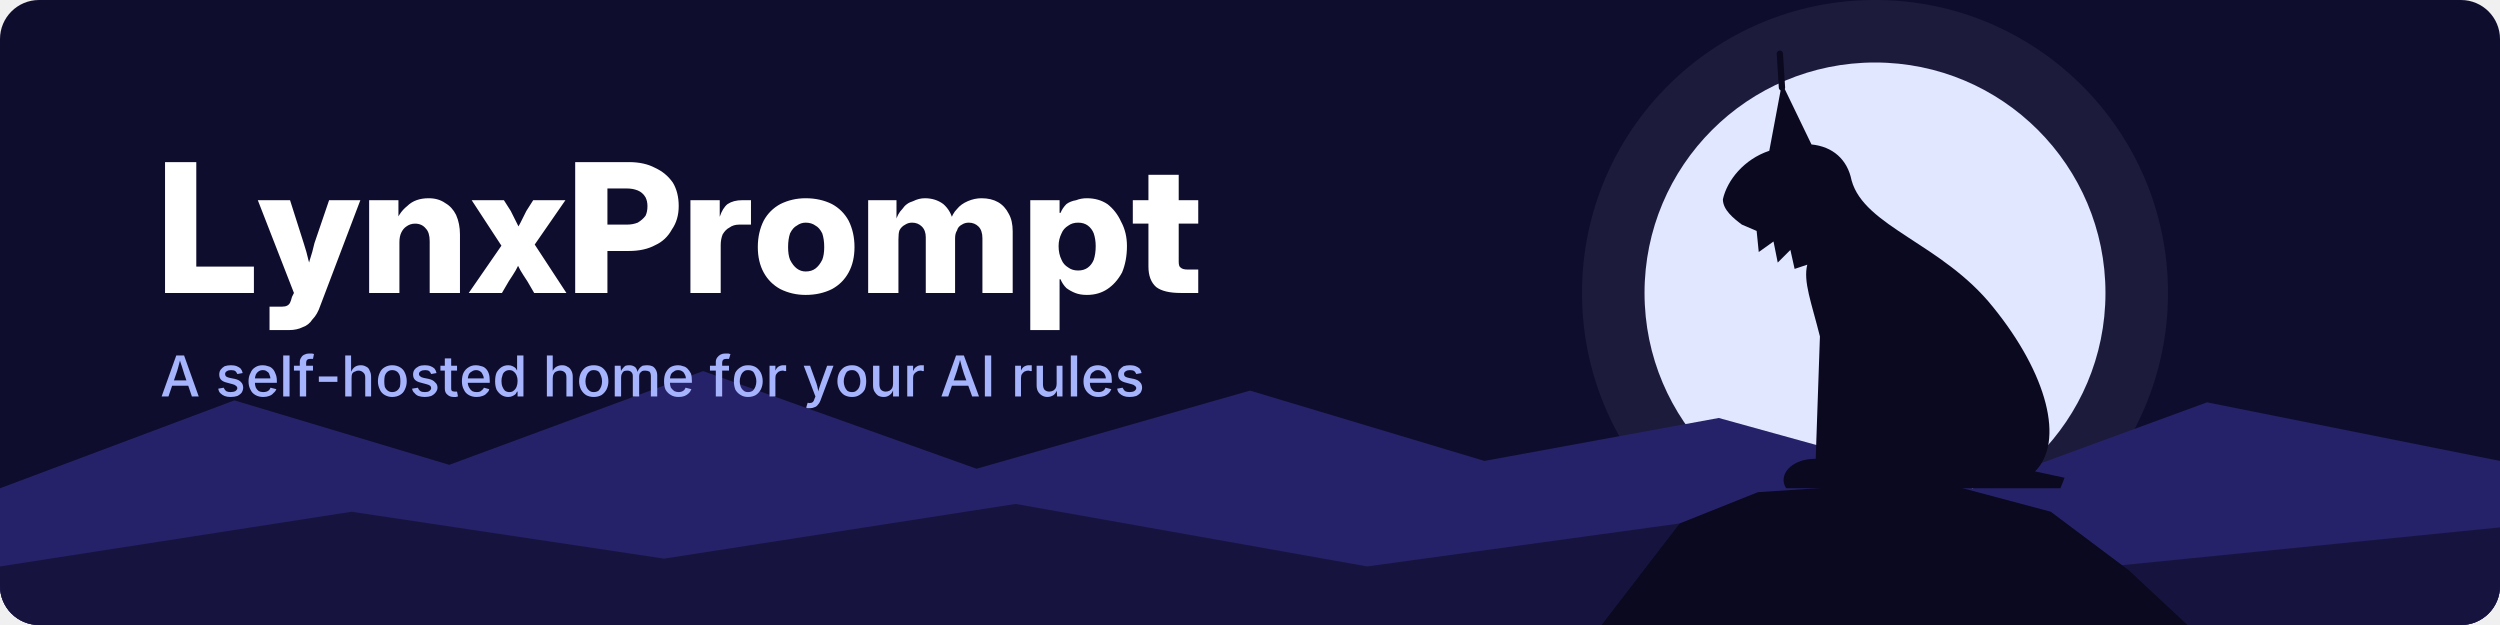
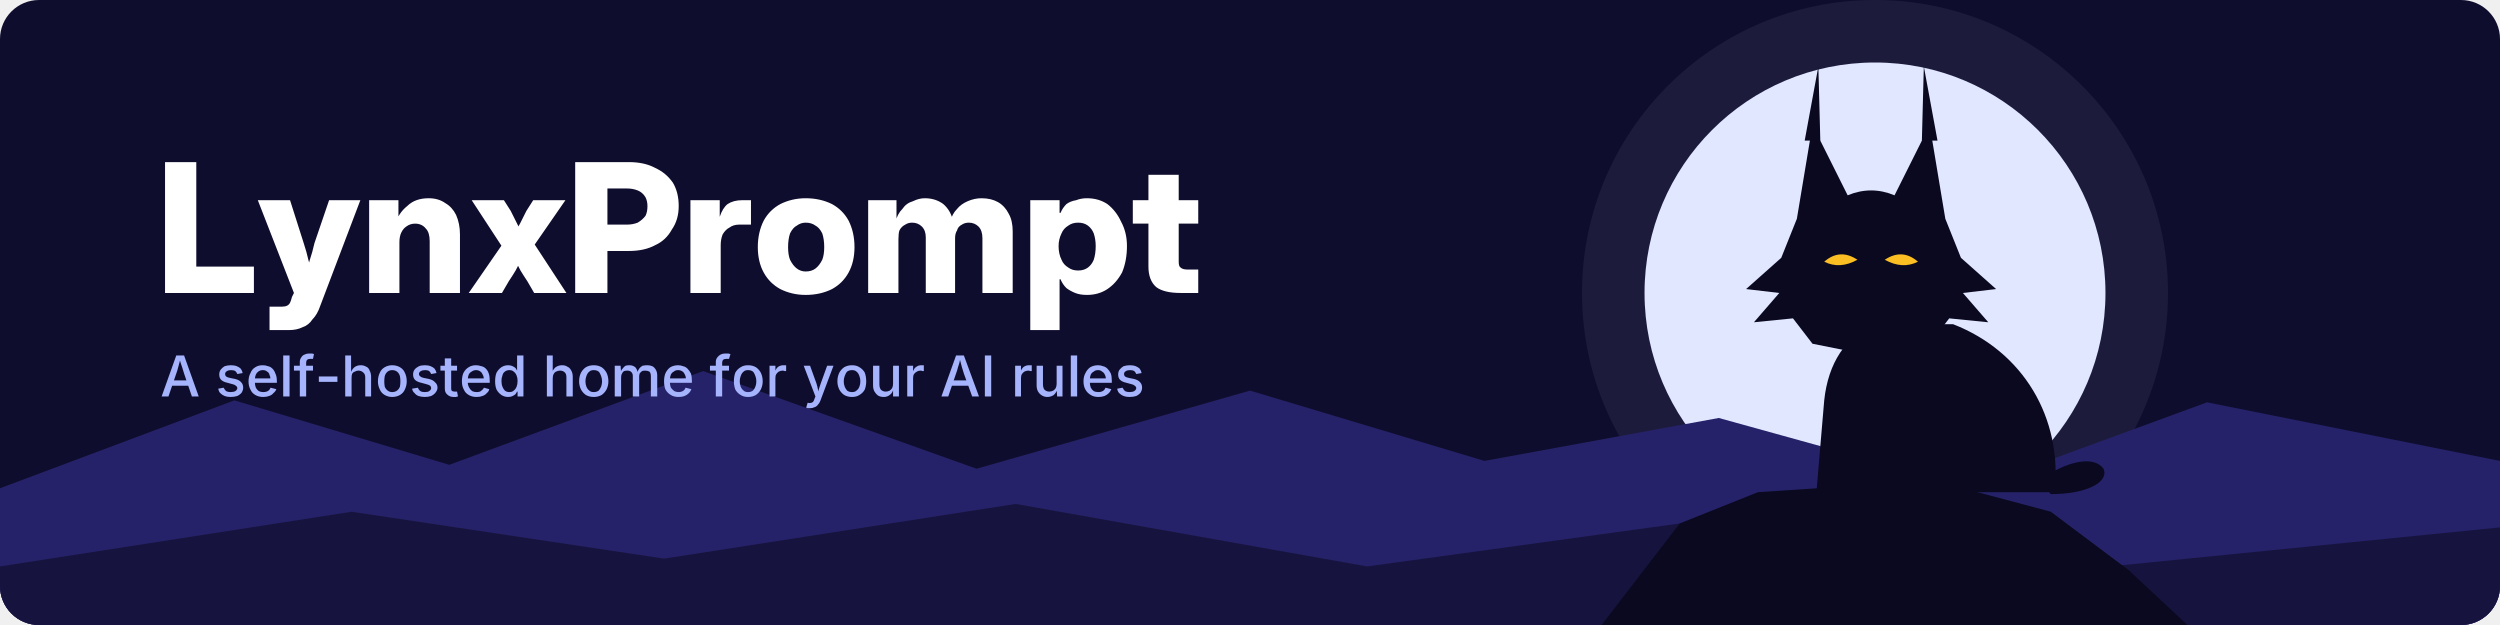
<svg xmlns="http://www.w3.org/2000/svg" viewBox="0 0 1280 320" width="1280" height="320" role="img" aria-label="LynxPrompt: A self-hosted home for your AI rules">
  <defs>
    <clipPath id="r">
      <rect width="1280" height="320" rx="20" />
    </clipPath>
  </defs>
  <g clip-path="url(#r)">
    <rect width="1280" height="320" fill="#0f0d2e" />
    <circle cx="960" cy="150" r="118" fill="#e0e7ff" />
    <circle cx="960" cy="150" r="150" fill="#e0e7ff" opacity=".07" />
    <path d="M0 250L120 205L230 238L360 190L500 240L640 200L760 236L880 214L1010 250L1130 206L1280 236V320H0Z" fill="#26226a" />
    <path d="M0 290L180 262L340 286L520 258L700 290L860 268L1060 292L1280 270V320H0Z" fill="#16143e" />
    <path d="M820 320L860 268L900 252L990 246L1050 262L1090 292L1120 320Z" fill="#0a0920" />
-     <g transform="translate(975 250) scale(1.08)">
-       <path d="M-56 0C-60 -6 -54 -14 -42 -14L-40 -72C-44 -88 -48 -98 -46 -106L-52 -104L-54 -113L-60 -107L-62 -117L-69 -112L-70 -122L-77 -125C-81 -128 -86 -132 -86 -137C-84 -146 -76 -156 -64 -160L-58 -192L-44 -163C-34 -162 -27 -156 -25 -146C-19 -124 18 -116 42 -86C68 -54 76 -22 62 -8L76 -5L74 0Z" fill="#0a0920" />
-       <path d="M-58 -190L-59 -206" stroke="#0a0920" stroke-width="3" stroke-linecap="round" />
+     <g fill="#0a0920">
+       <path d="M930 252L934 205C936 186 945 172 960 166L1000 166C1036 180 1056 214 1052 252Z" />
+       <path d="M1044 246C1058 236 1072 233 1077 240C1080 247 1068 253 1050 253Z" />
+       <path d="M920 112L928 64L946 100Q958 95 970 100L988 64L996 112L1004 132L1022 148L1005 150L1018 165L998 163L988 176L958 182L928 176L918 163L898 165L911 150L894 148L912 132Z" />
+       <path d="M924 72L931 34L932 72ZM992 72L985 34L984 72Z" />
    </g>
+     <path d="M934 134Q942 127 951 133Q942 138 934 134ZM965 133Q974 127 982 134Q974 138 965 133Z" fill="#fbbf24" />
    <path transform="scale(0.5)" fill="#fff" d="m169 300v-134h32v107h59v27zm107 38v-24h13q3 0 5-1 2-1 3-3 1-2 2-6l2-4-37-95h33l14 44q3 9 5 18 3 9 5 18h-9q3-9 5-18 3-9 5-18l15-44h32l-41 108q-3 9-8 14-4 6-10 8-6 3-14 3-5 0-10 0-5 0-10 0zm133-90v52h-31v-95h30v26h-4q4-13 13-20 8-8 22-8 10 0 17 5 7 4 11 12 4 9 4 20v60h-31v-53q0-9-4-13-4-5-11-5-5 0-9 3-3 2-5 6-2 4-2 10zm71 52l38-55-1 12-34-52h33l7 11q3 6 6 12 3 6 6 12h-9q4-6 7-12 3-6 6-12l7-11h33l-36 52 1-12 36 55h-33l-7-12q-4-6-7-11-3-6-6-11h7q-3 5-6 11-3 5-7 11l-7 12zm109 0v-134h55q16 0 27 6 11 5 18 15 6 10 6 24 0 14-7 24-6 11-17 16-11 6-27 6h-36v-27h34q6 0 11-2 5-3 8-7 2-4 2-10 0-5-2-9-3-5-8-7-5-2-11-2h-20v107zm118 0v-95h30v17q3-9 8-13 6-4 15-4 3 0 5 0 2 0 4 0v25q-2 0-5 0-4 0-7 0-6 0-10 3-4 2-7 7-2 5-2 11v49zm118 2q-14 0-26-6-11-6-17-17-6-11-6-26 0-15 6-27 6-11 17-17 12-6 26-6 15 0 27 6 11 6 17 17 6 12 6 27 0 15-6 26-6 11-17 17-12 6-27 6zm0-24q6 0 10-3 4-3 7-9 2-5 2-13 0-8-2-14-3-6-7-8-4-3-10-3-5 0-9 3-4 2-7 8-2 6-2 14 0 8 2 13 3 6 7 9 4 3 9 3zm64 22v-95h29v22h-1q2-8 7-13 4-6 11-8 6-3 12-3 11 0 19 6 8 7 10 18h-3q2-8 7-13 4-5 11-8 7-3 14-3 10 0 17 4 7 4 11 12 4 7 4 18v63h-31v-56q0-8-4-12-4-4-10-4-4 0-7 2-4 2-5 6-2 3-2 8v56h-30v-57q0-7-4-11-4-4-10-4-4 0-7 2-4 2-6 6-1 3-1 9v55zm166 38v-133h30v13h1q2-5 6-9 4-3 10-4 5-2 11-2 12 0 21 6 9 7 14 18 6 11 6 25 0 15-5 27-6 11-15 17-9 6-21 6-7 0-12-2-5-2-9-5-4-4-6-9h-1v52zm49-61q6 0 10-3 4-3 6-8 2-6 2-14 0-7-2-13-2-5-6-8-4-3-10-3-6 0-10 3-5 3-7 8-3 6-3 13 0 8 3 14 2 5 7 8 4 3 10 3zm123-72v24h-67v-24zm-51-26h31v89q0 5 2 6 2 2 7 2 2 0 6 0 3 0 5 0v24q-3 0-8 0-5 0-10 0-17 0-25-6-8-7-8-21z" />
    <path transform="scale(0.25)" fill="#a5b4fc" d="m331 812l30-84h16l30 84h-14l-16-47q-2-6-4-13-3-8-6-19h3q-3 11-5 19-2 8-4 13l-16 47zm16-22v-11h44v11zm125 23q-7 0-12-2-5-2-9-6-3-3-4-9l11-2q2 4 5 7 4 2 9 2 6 0 10-2 4-3 4-6 0-3-3-5-2-2-6-3l-11-3q-9-2-13-6-4-4-4-11 0-6 3-10 3-4 8-7 6-2 13-2 7 0 12 2 5 2 8 5 3 4 4 9l-11 2q-1-3-4-6-3-2-9-2-5 0-8 2-4 2-4 6 0 3 2 5 3 2 8 3l10 2q9 2 13 7 4 4 4 11 0 5-3 10-3 4-9 7-6 2-14 2zm67 0q-9 0-16-4-7-4-10-11-4-7-4-17 0-10 4-17 3-8 10-12 6-4 15-4 6 0 11 2 5 1 9 5 4 4 6 10 3 6 3 15v4h-51v-9h44l-6 3q0-6-2-10-1-5-5-7-3-3-9-3-5 0-9 3-3 2-5 6-2 5-2 10v6q0 6 2 11 2 4 6 7 4 2 9 2 4 0 7-1 3-1 5-3 2-2 3-5l12 3q-2 5-6 8-3 4-9 6-5 2-12 2zm54-85v84h-13v-84zm48 21v10h-39v-10zm-27 63v-71q0-5 3-9 2-4 7-6 4-2 9-2 4 0 6 0 3 1 4 1l-2 10q-1 0-3 0-1 0-3 0-4 0-6 2-2 2-2 6v69zm77-41v11h-38v-11zm29 4v37h-13v-84h12v36h-1q3-8 8-12 5-4 13-4 6 0 11 3 5 2 7 8 3 5 3 13v40h-12v-39q0-7-4-10-4-4-10-4-4 0-7 2-4 1-6 5-1 3-1 9zm83 38q-8 0-15-4-7-4-10-11-4-8-4-17 0-10 4-18 3-7 10-11 7-4 15-4 9 0 16 4 7 4 10 11 4 8 4 18 0 9-4 17-3 7-10 11-7 4-16 4zm0-10q6 0 10-3 4-3 6-8 1-5 1-11 0-6-1-11-2-6-6-9-4-3-10-3-5 0-9 3-4 3-6 9-1 5-1 11 0 6 1 11 2 5 6 8 4 3 9 3zm67 10q-7 0-13-2-5-2-8-6-4-3-5-9l12-2q1 4 5 7 3 2 9 2 6 0 9-2 4-3 4-6 0-3-2-5-3-2-7-3l-11-3q-9-2-13-6-4-4-4-11 0-6 3-10 3-4 9-7 5-2 12-2 7 0 12 2 5 2 8 5 3 4 4 9l-11 2q-1-3-4-6-3-2-8-2-6 0-9 2-4 2-4 6 0 3 3 5 2 2 7 3l10 2q9 2 13 7 5 4 5 11 0 5-4 10-3 4-9 7-6 2-13 2zm66-64v10h-34v-10zm-25-15h13v61q0 4 1 5 2 2 6 2 1 0 2 0 2 0 3 0l2 10q-2 0-4 1-2 0-5 0-8 0-13-5-5-4-5-12zm65 79q-9 0-16-4-7-4-10-11-4-7-4-17 0-10 3-17 4-8 11-12 6-4 15-4 5 0 11 2 5 1 9 5 4 4 6 10 2 6 2 15v4h-50v-9h44l-6 3q0-6-2-10-2-5-5-7-4-3-9-3-5 0-9 3-4 2-6 6-2 5-2 10v6q0 6 3 11 2 4 6 7 4 2 9 2 4 0 7-1 2-1 4-3 3-2 4-5l11 3q-1 5-5 8-3 4-9 6-5 2-12 2zm65 0q-8 0-14-4-6-4-10-11-3-7-3-17 0-11 3-18 4-7 10-11 6-4 14-4 5 0 9 2 4 2 6 4 2 3 3 5v-31h13v84h-12v-10h-1q-1 2-3 5-2 2-6 4-4 2-9 2zm2-10q6 0 9-3 4-3 6-8 2-5 2-12 0-6-2-11-2-5-6-8-3-3-9-3-5 0-9 3-4 3-5 8-2 5-2 11 0 7 2 12 2 5 5 8 4 3 9 3zm89-28v37h-12v-84h12v36h-2q3-8 8-12 6-4 13-4 7 0 11 3 5 2 8 8 3 5 3 13v40h-13v-39q0-7-3-10-4-4-10-4-4 0-8 2-3 1-5 5-2 3-2 9zm84 38q-9 0-16-4-6-4-10-11-4-8-4-17 0-10 4-18 4-7 10-11 7-4 16-4 9 0 16 4 6 4 10 11 4 8 4 18 0 9-4 17-4 7-10 11-7 4-16 4zm0-10q6 0 10-3 3-3 5-8 2-5 2-11 0-6-2-11-2-6-5-9-4-3-10-3-6 0-9 3-4 3-6 9-2 5-2 11 0 6 2 11 2 5 6 8 3 3 9 3zm43 9v-63h12l1 14h-1q1-5 4-8 3-4 6-6 4-1 8-1 7 0 12 4 4 4 5 12h-1q1-5 4-9 3-4 7-6 5-1 10-1 5 0 10 2 4 2 7 7 3 5 3 12v43h-13v-41q0-7-3-10-4-2-9-2-4 0-6 1-3 2-5 5-1 3-1 6v41h-13v-42q0-5-3-8-3-3-8-3-4 0-7 1-3 2-4 5-2 3-2 8v39zm131 1q-10 0-16-4-7-4-11-11-3-7-3-17 0-10 3-17 4-8 10-12 7-4 16-4 5 0 10 2 5 1 9 5 4 4 7 10 2 6 2 15v4h-50v-9h44l-6 3q0-6-2-10-2-5-5-7-4-3-9-3-6 0-9 3-4 2-6 6-2 5-2 10v6q0 6 2 11 3 4 7 7 4 2 9 2 3 0 6-1 3-1 5-3 2-2 3-5l12 3q-2 5-5 8-4 4-9 6-5 2-12 2zm103-64v10h-39v-10zm-27 63v-71q0-5 3-9 3-4 7-6 4-2 9-2 4 0 7 0 2 1 4 1l-3 10q-1 0-3 0-1 0-3 0-4 0-6 2-2 2-2 6v69zm66 1q-9 0-15-4-7-4-11-11-3-8-3-17 0-10 3-18 4-7 11-11 6-4 15-4 9 0 16 4 6 4 10 11 4 8 4 18 0 9-4 17-4 7-10 11-7 4-16 4zm0-10q6 0 10-3 3-3 5-8 2-5 2-11 0-6-2-11-2-6-5-9-4-3-10-3-6 0-9 3-4 3-6 9-2 5-2 11 0 6 2 11 2 5 6 8 3 3 9 3zm44 9v-63h12v10q2-5 6-8 5-3 10-3 2 0 3 0 2 0 3 0v12q-1 0-3 0-2-1-4-1-4 0-8 2-3 2-5 5-2 3-2 8v38zm75 23l3-10h1q3 1 6 0 2 0 4-2 2-2 3-6l2-5-24-63h13l13 36q2 6 3 12 1 6 3 11h-4q2-5 3-11 2-6 4-12l13-36h13l-27 72q-2 5-5 8-3 4-7 5-4 2-9 2-3 0-5 0-2-1-3-1zm94-22q-9 0-16-4-6-4-10-11-4-8-4-17 0-10 4-18 4-7 10-11 7-4 16-4 9 0 15 4 7 4 11 11 3 8 3 18 0 9-3 17-4 7-11 11-6 4-15 4zm0-10q6 0 9-3 4-3 6-8 2-5 2-11 0-6-2-11-2-6-6-9-3-3-9-3-6 0-10 3-3 3-5 9-2 5-2 11 0 6 2 11 2 5 5 8 4 3 10 3zm65 10q-7 0-12-3-4-3-7-8-3-5-3-13v-40h13v38q0 7 3 11 4 4 10 4 4 0 8-2 3-2 5-5 2-4 2-9v-37h12v63h-12v-16h1q-2 9-8 13-5 4-12 4zm48-1v-63h12v10h1q1-5 6-8 4-3 10-3 1 0 2 0 2 0 3 0v12q-1 0-3 0-2-1-3-1-5 0-8 2-4 2-6 5-2 3-2 8v38zm70 0l30-84h16l31 84h-14l-17-47q-2-6-4-13-2-8-5-19h2q-2 11-5 19-2 8-4 13l-16 47zm17-22v-11h43v11zm85-62v84h-13v-84zm49 84v-63h12v10q2-5 6-8 5-3 10-3 1 0 3 0 2 0 3 0v12q-1 0-3 0-2-1-4-1-4 0-8 2-3 2-5 5-2 3-2 8v38zm66 1q-6 0-11-3-5-3-8-8-3-5-3-13v-40h13v38q0 7 3 11 4 4 10 4 4 0 8-2 3-2 5-5 2-4 2-9v-37h12v63h-11l-1-16h2q-3 9-8 13-6 4-13 4zm61-85v84h-13v-84zm44 85q-10 0-16-4-7-4-11-11-4-7-4-17 0-10 4-17 4-8 10-12 7-4 16-4 5 0 10 2 5 1 9 5 4 4 7 10 2 6 2 15v4h-51v-9h44l-5 3q0-6-2-10-2-5-6-7-3-3-8-3-6 0-9 3-4 2-6 6-2 5-2 10v6q0 6 2 11 2 4 6 7 4 2 10 2 3 0 6-1 3-1 5-3 2-2 3-5l12 3q-2 5-5 8-4 4-9 6-6 2-12 2zm63 0q-7 0-12-2-5-2-9-6-3-3-4-9l11-2q2 4 5 7 4 2 9 2 6 0 10-2 4-3 4-6 0-3-3-5-2-2-6-3l-11-3q-9-2-13-6-4-4-4-11 0-6 3-10 3-4 8-7 6-2 13-2 7 0 12 2 5 2 8 5 3 4 4 9l-11 2q-1-3-4-6-3-2-9-2-5 0-8 2-4 2-4 6 0 3 2 5 3 2 8 3l10 2q9 2 13 7 4 4 4 11 0 5-3 10-3 4-9 7-6 2-14 2z" />
  </g>
</svg>
